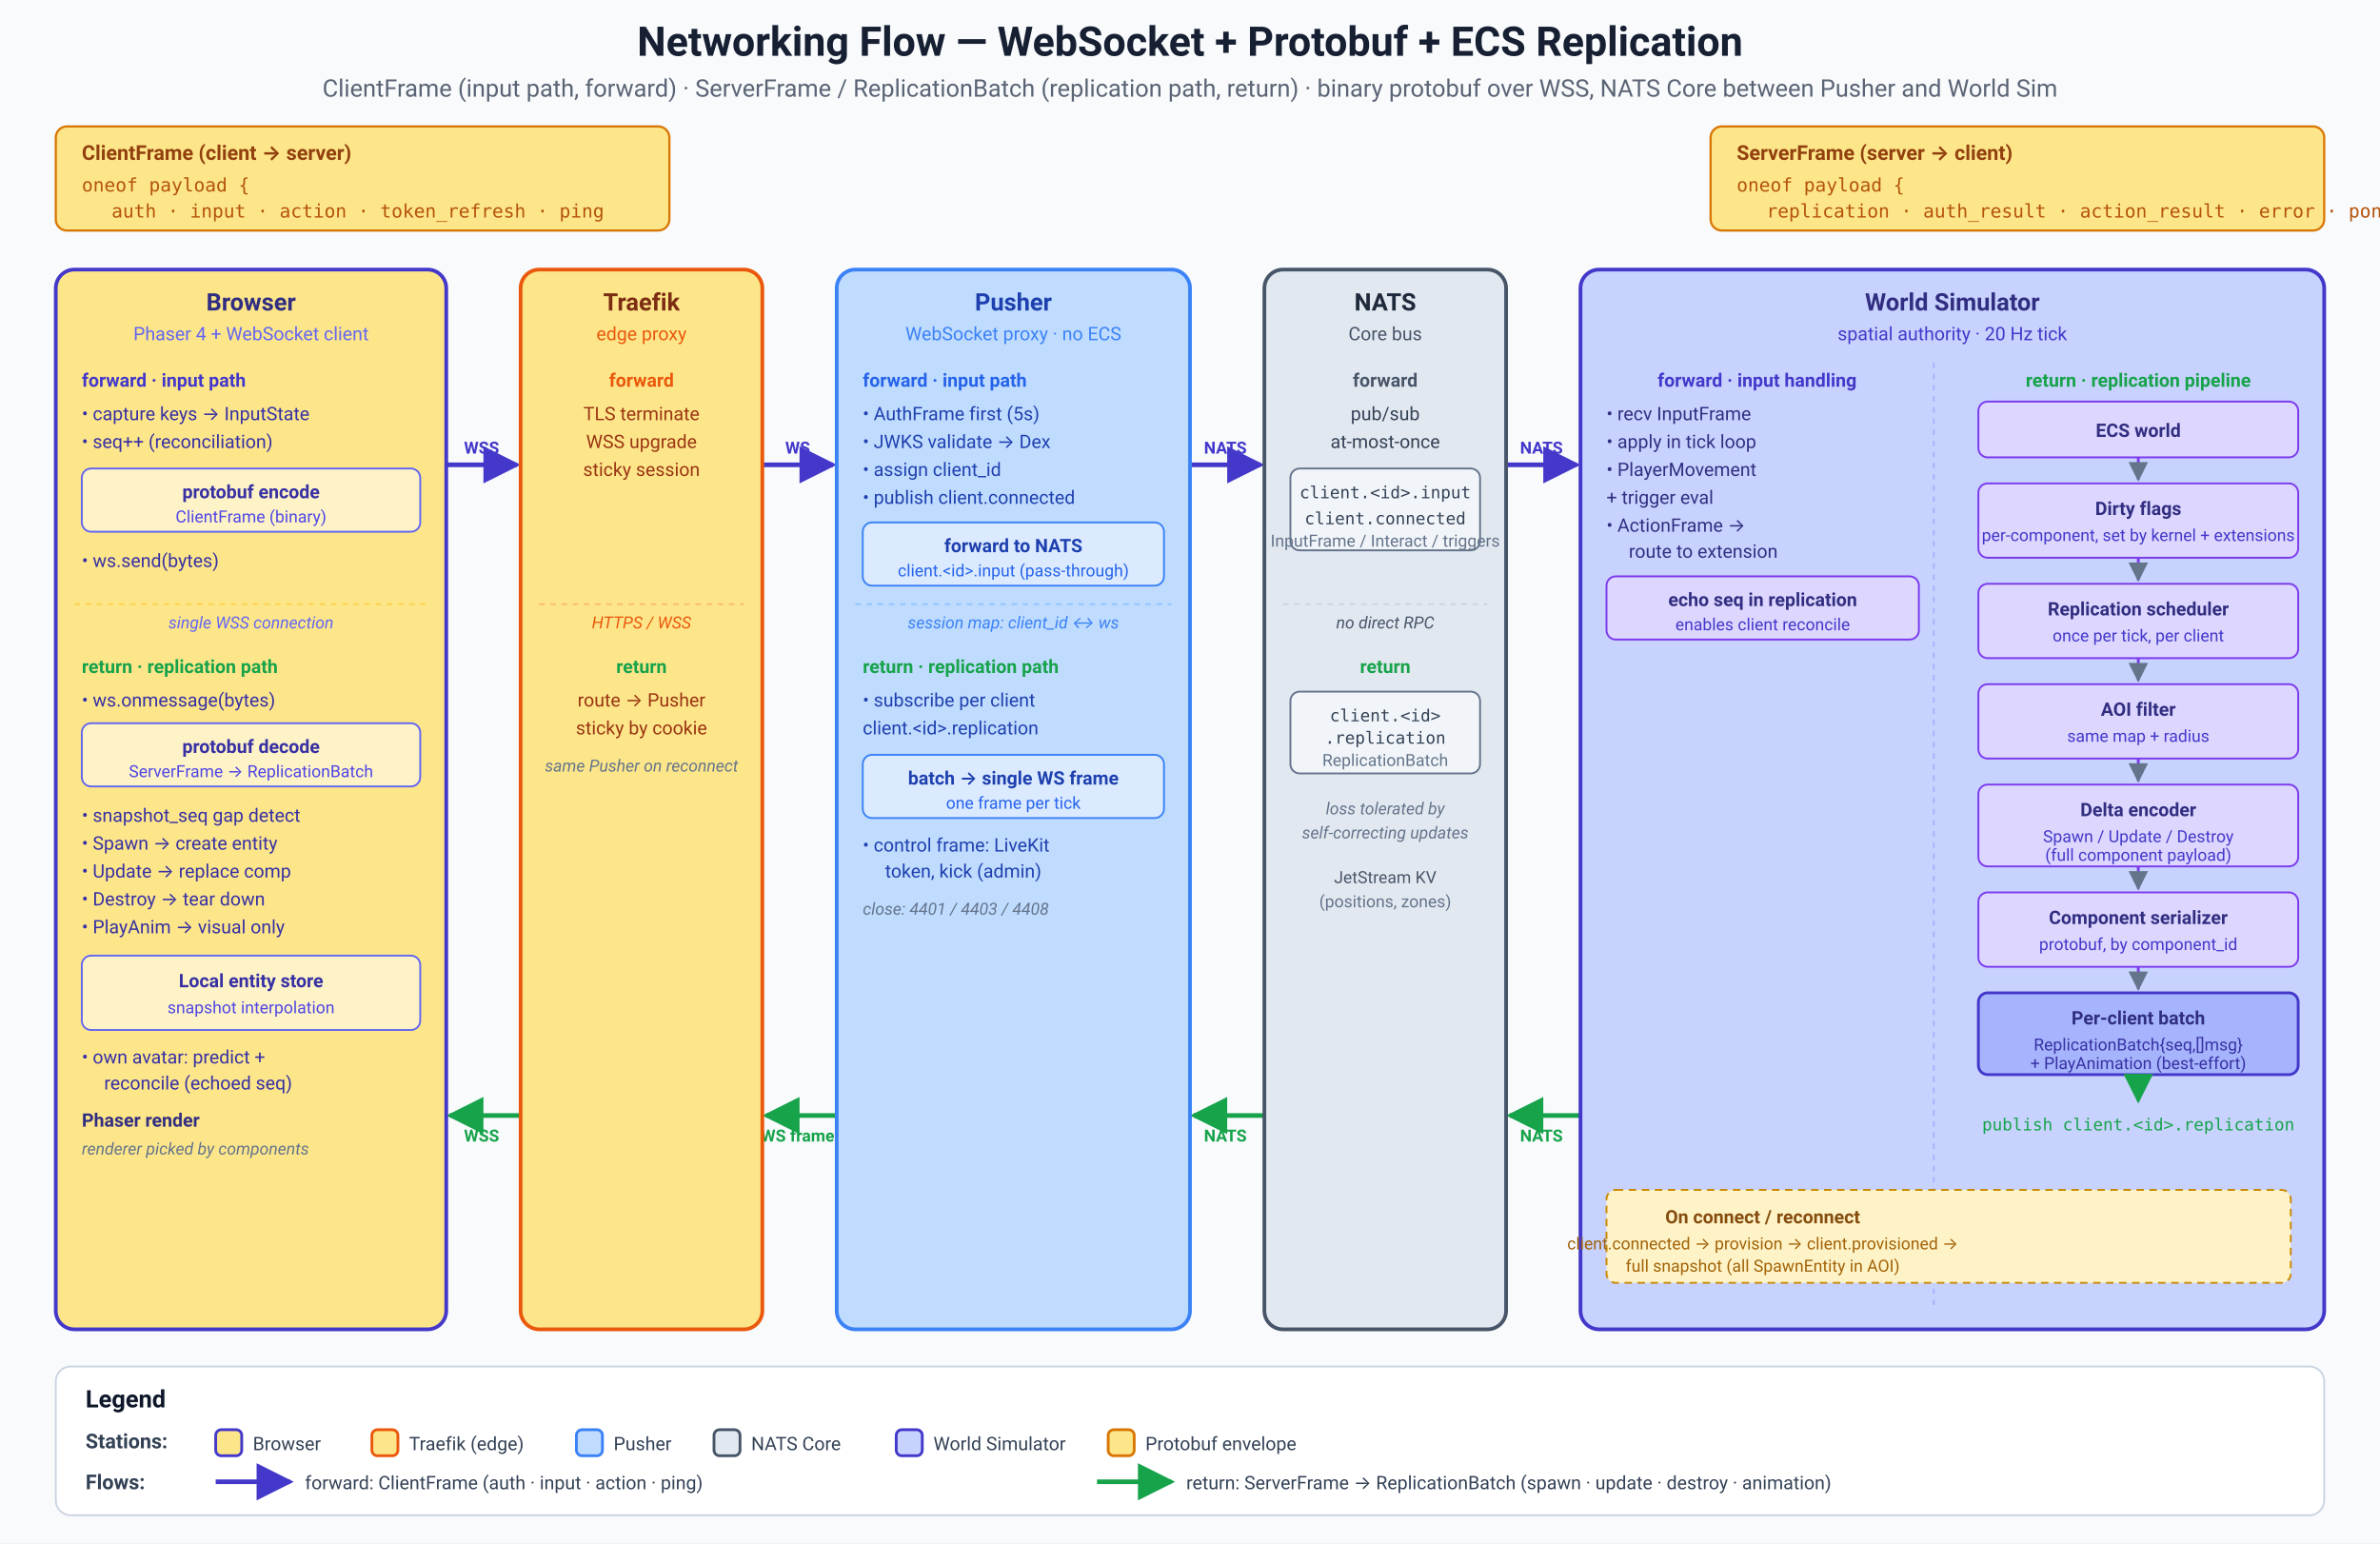
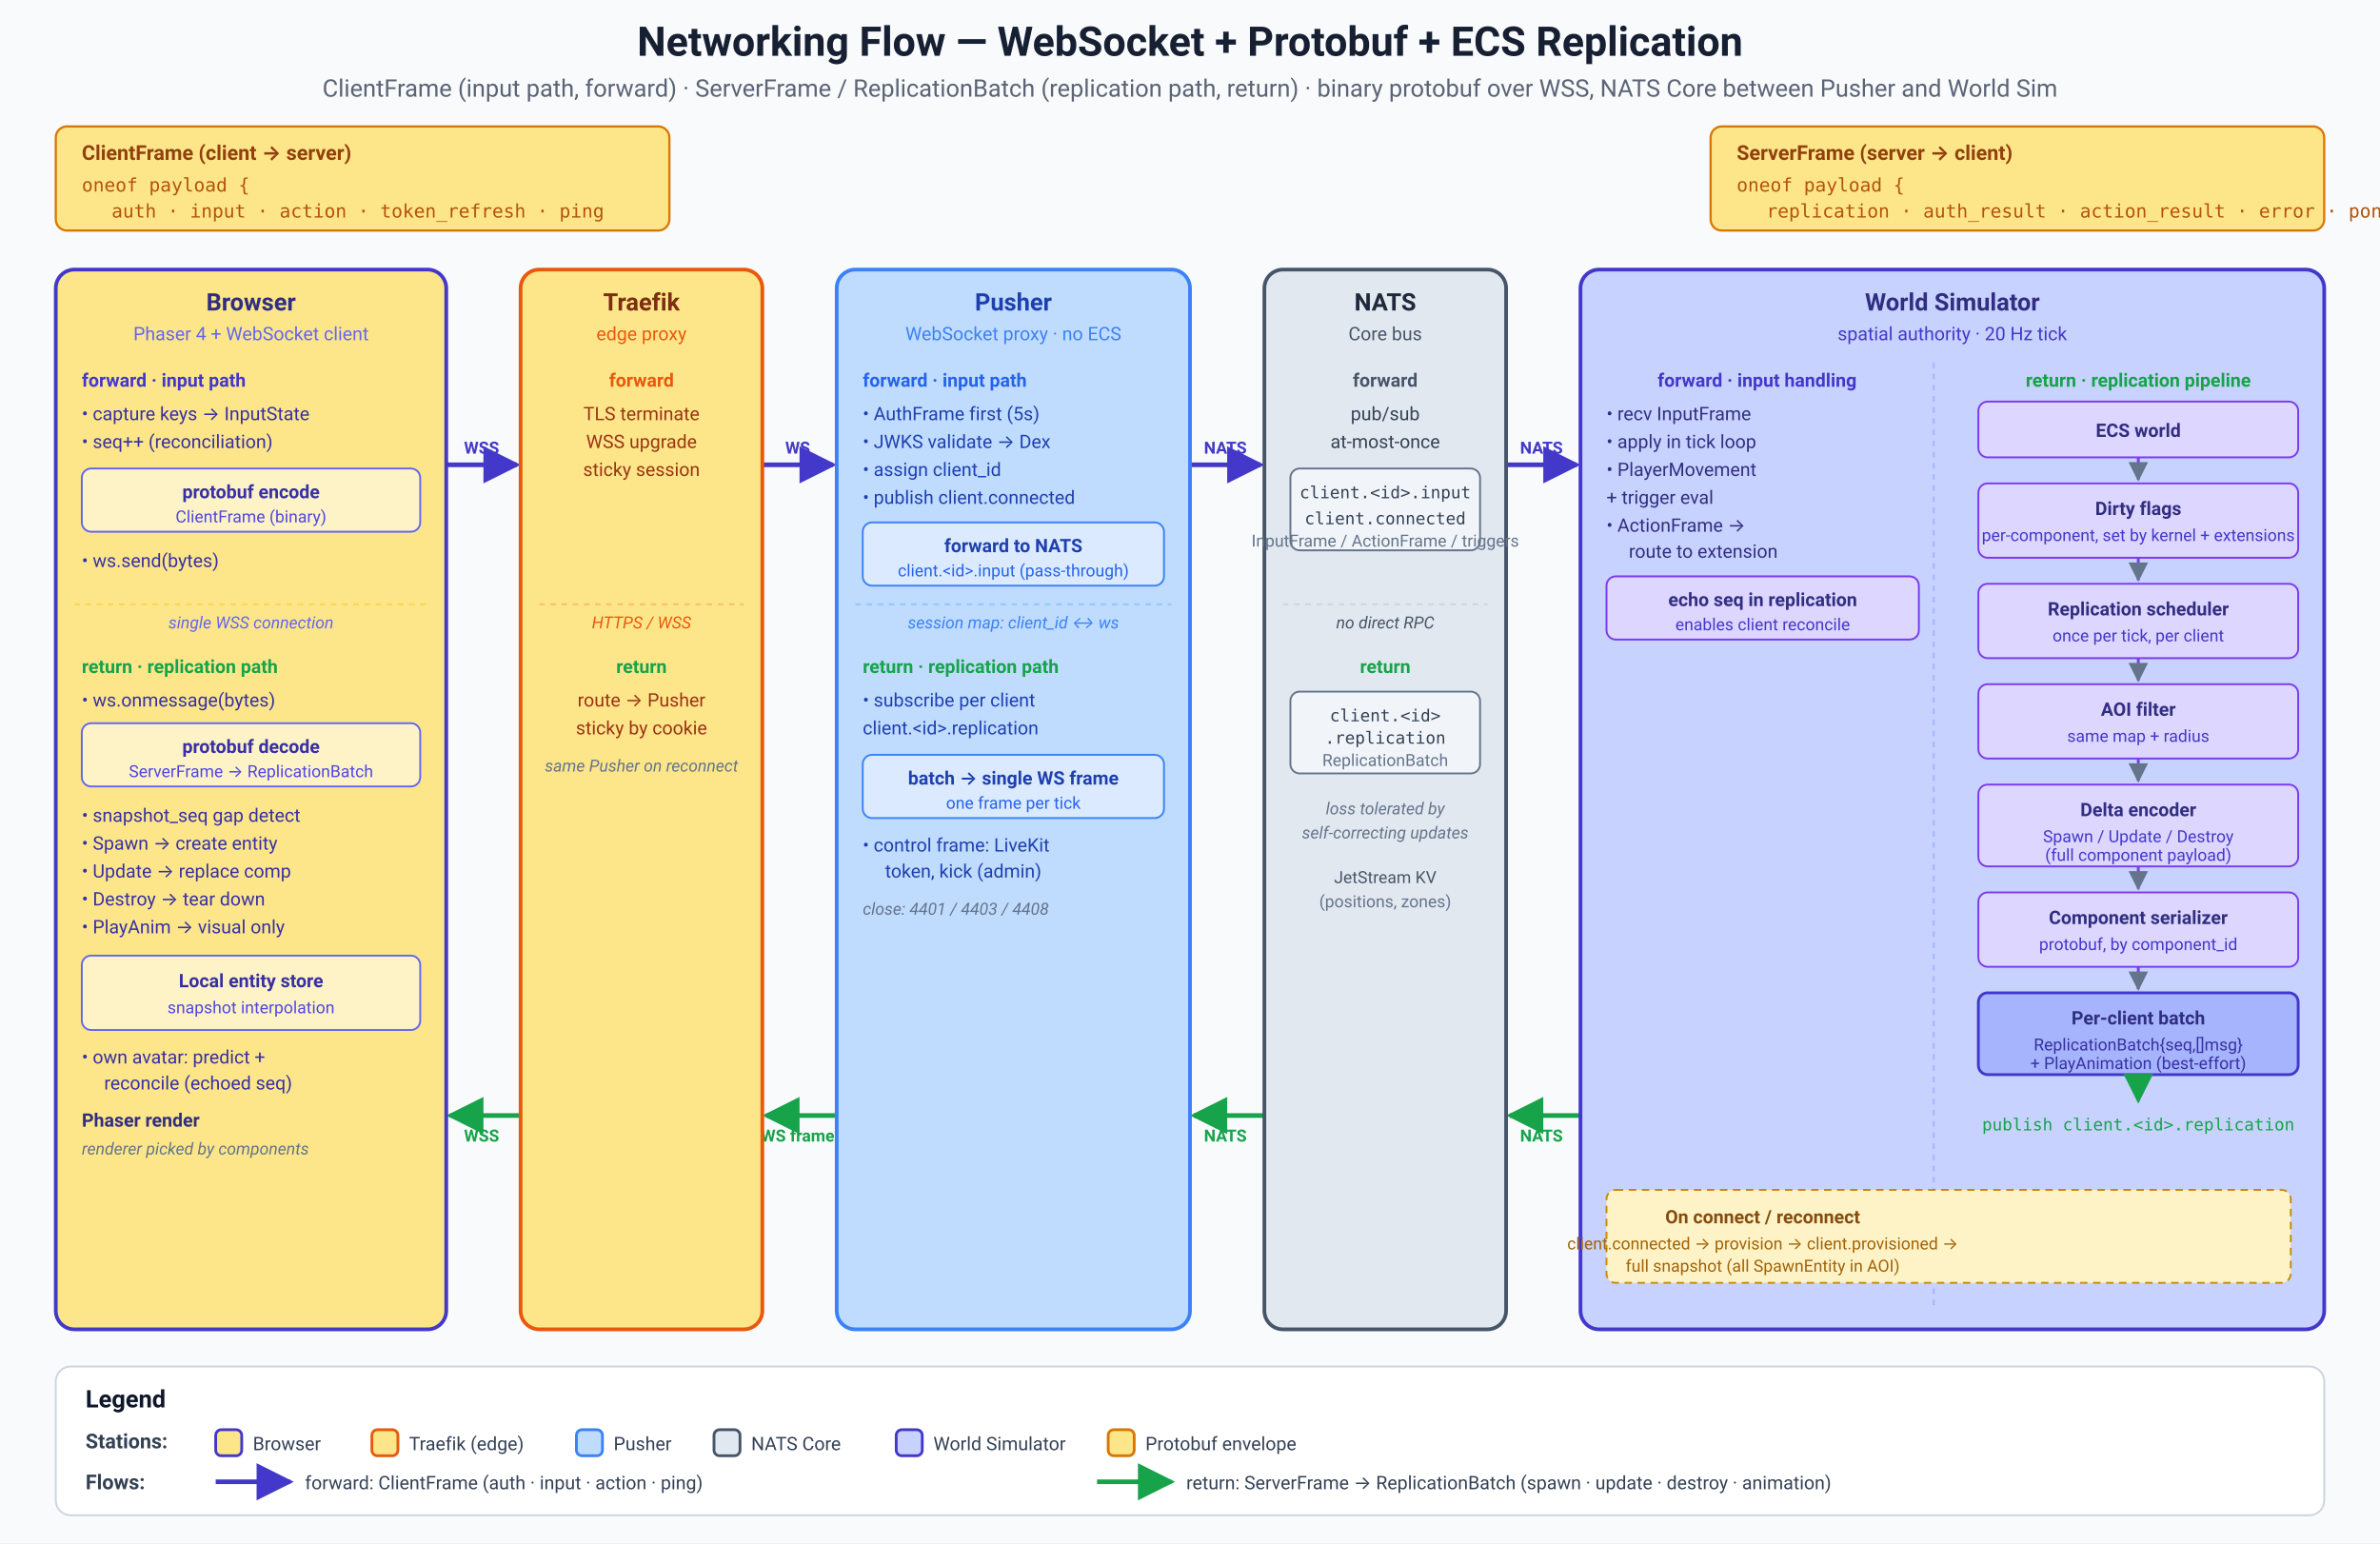
<svg xmlns="http://www.w3.org/2000/svg" width="100%" viewBox="0 0 1280 830" role="img" font-family="-apple-system, system-ui, 'Segoe UI', Roboto, sans-serif">
  <defs>
    <marker id="arr" viewBox="0 0 10 10" refX="9" refY="5" markerWidth="7" markerHeight="7" orient="auto-start-reverse">
      <path d="M0 0L10 5L0 10z" fill="#64748b" />
    </marker>
    <marker id="arr-indigo" viewBox="0 0 10 10" refX="9" refY="5" markerWidth="8" markerHeight="8" orient="auto-start-reverse">
      <path d="M0 0L10 5L0 10z" fill="#4338ca" />
    </marker>
    <marker id="arr-green" viewBox="0 0 10 10" refX="9" refY="5" markerWidth="8" markerHeight="8" orient="auto-start-reverse">
      <path d="M0 0L10 5L0 10z" fill="#16a34a" />
    </marker>
  </defs>
  <rect width="1280" height="830" fill="#f8fafc" />
  <text x="640" y="30" text-anchor="middle" font-size="22" font-weight="700" fill="#172033">Networking Flow — WebSocket + Protobuf + ECS Replication</text>
  <text x="640" y="52" text-anchor="middle" font-size="13" fill="#5b6475">ClientFrame (input path, forward) · ServerFrame / ReplicationBatch (replication path, return) · binary protobuf over WSS, NATS Core between Pusher and World Sim</text>
  <line x1="240" y1="250" x2="278" y2="250" stroke="#4338ca" stroke-width="2.5" marker-end="url(#arr-indigo)" />
  <line x1="410" y1="250" x2="448" y2="250" stroke="#4338ca" stroke-width="2.5" marker-end="url(#arr-indigo)" />
  <line x1="640" y1="250" x2="678" y2="250" stroke="#4338ca" stroke-width="2.5" marker-end="url(#arr-indigo)" />
  <line x1="810" y1="250" x2="848" y2="250" stroke="#4338ca" stroke-width="2.5" marker-end="url(#arr-indigo)" />
  <line x1="850" y1="600" x2="812" y2="600" stroke="#16a34a" stroke-width="2.5" marker-end="url(#arr-green)" />
  <line x1="680" y1="600" x2="642" y2="600" stroke="#16a34a" stroke-width="2.5" marker-end="url(#arr-green)" />
  <line x1="450" y1="600" x2="412" y2="600" stroke="#16a34a" stroke-width="2.5" marker-end="url(#arr-green)" />
  <line x1="280" y1="600" x2="242" y2="600" stroke="#16a34a" stroke-width="2.5" marker-end="url(#arr-green)" />
  <path d="M 1150 592 L 1150 600 L 850 600" fill="none" stroke="#16a34a" stroke-width="2.5" />
  <text x="259" y="244" text-anchor="middle" font-size="9" font-weight="600" fill="#4338ca">WSS</text>
  <text x="429" y="244" text-anchor="middle" font-size="9" font-weight="600" fill="#4338ca">WS</text>
  <text x="659" y="244" text-anchor="middle" font-size="9" font-weight="600" fill="#4338ca">NATS</text>
  <text x="829" y="244" text-anchor="middle" font-size="9" font-weight="600" fill="#4338ca">NATS</text>
  <text x="829" y="614" text-anchor="middle" font-size="9" font-weight="600" fill="#16a34a">NATS</text>
  <text x="659" y="614" text-anchor="middle" font-size="9" font-weight="600" fill="#16a34a">NATS</text>
  <text x="429" y="614" text-anchor="middle" font-size="9" font-weight="600" fill="#16a34a">WS frame</text>
  <text x="259" y="614" text-anchor="middle" font-size="9" font-weight="600" fill="#16a34a">WSS</text>
  <g>
    <rect x="30" y="68" width="330" height="56" rx="6" fill="#fde68a" stroke="#d97706" stroke-width="1.2" />
    <text x="44" y="86" font-size="11" font-weight="700" fill="#92400e">ClientFrame  (client → server)</text>
    <text x="44" y="103" font-size="10" fill="#b45309" font-family="ui-monospace, 'SF Mono', Menlo, monospace">oneof payload {</text>
    <text x="60" y="117" font-size="10" fill="#b45309" font-family="ui-monospace, 'SF Mono', Menlo, monospace">auth · input · action · token_refresh · ping</text>
  </g>
  <g>
    <rect x="920" y="68" width="330" height="56" rx="6" fill="#fde68a" stroke="#d97706" stroke-width="1.2" />
    <text x="934" y="86" font-size="11" font-weight="700" fill="#92400e">ServerFrame  (server → client)</text>
    <text x="934" y="103" font-size="10" fill="#b45309" font-family="ui-monospace, 'SF Mono', Menlo, monospace">oneof payload {</text>
    <text x="950" y="117" font-size="10" fill="#b45309" font-family="ui-monospace, 'SF Mono', Menlo, monospace">replication · auth_result · action_result · error · pong · control</text>
  </g>
  <g>
    <rect x="30" y="145" width="210" height="570" rx="10" fill="#fde68a" stroke="#4338ca" stroke-width="2" />
    <text x="135" y="167" text-anchor="middle" font-size="13" font-weight="700" fill="#312e81">Browser</text>
    <text x="135" y="183" text-anchor="middle" font-size="10" fill="#6366f1">Phaser 4 + WebSocket client</text>
    <text x="44" y="208" font-size="10" font-weight="600" fill="#4338ca">forward · input path</text>
    <text x="44" y="226" font-size="10" fill="#3730a3">• capture keys → InputState</text>
    <text x="44" y="241" font-size="10" fill="#3730a3">• seq++ (reconciliation)</text>
    <rect x="44" y="252" width="182" height="34" rx="5" fill="#fef3c7" stroke="#6366f1" stroke-width="1" />
    <text x="135" y="268" text-anchor="middle" font-size="10" font-weight="600" fill="#3730a3">protobuf encode</text>
    <text x="135" y="281" text-anchor="middle" font-size="9" fill="#4f46e5">ClientFrame (binary)</text>
    <text x="44" y="305" font-size="10" fill="#3730a3">• ws.send(bytes)</text>
    <line x1="40" y1="325" x2="230" y2="325" stroke="#fcd34d" stroke-width="1" stroke-dasharray="3 3" />
    <text x="135" y="338" text-anchor="middle" font-size="9" fill="#6366f1" font-style="italic">single WSS connection</text>
    <text x="44" y="362" font-size="10" font-weight="600" fill="#16a34a">return · replication path</text>
    <text x="44" y="380" font-size="10" fill="#3730a3">• ws.onmessage(bytes)</text>
    <rect x="44" y="389" width="182" height="34" rx="5" fill="#fef3c7" stroke="#6366f1" stroke-width="1" />
    <text x="135" y="405" text-anchor="middle" font-size="10" font-weight="600" fill="#3730a3">protobuf decode</text>
    <text x="135" y="418" text-anchor="middle" font-size="9" fill="#4f46e5">ServerFrame → ReplicationBatch</text>
    <text x="44" y="442" font-size="10" fill="#3730a3">• snapshot_seq gap detect</text>
    <text x="44" y="457" font-size="10" fill="#3730a3">• Spawn → create entity</text>
    <text x="44" y="472" font-size="10" fill="#3730a3">• Update → replace comp</text>
    <text x="44" y="487" font-size="10" fill="#3730a3">• Destroy → tear down</text>
    <text x="44" y="502" font-size="10" fill="#3730a3">• PlayAnim → visual only</text>
    <rect x="44" y="514" width="182" height="40" rx="5" fill="#fef3c7" stroke="#6366f1" stroke-width="1" />
    <text x="135" y="531" text-anchor="middle" font-size="10" font-weight="600" fill="#3730a3">Local entity store</text>
    <text x="135" y="545" text-anchor="middle" font-size="9" fill="#4f46e5">snapshot interpolation</text>
    <text x="44" y="572" font-size="10" fill="#3730a3">• own avatar: predict +</text>
    <text x="56" y="586" font-size="10" fill="#3730a3">reconcile (echoed seq)</text>
    <text x="44" y="606" font-size="10" font-weight="600" fill="#312e81">Phaser render</text>
    <text x="44" y="621" font-size="9" fill="#64748b" font-style="italic">renderer picked by components</text>
  </g>
  <g>
    <rect x="280" y="145" width="130" height="570" rx="10" fill="#fde68a" stroke="#ea580c" stroke-width="2" />
    <text x="345" y="167" text-anchor="middle" font-size="13" font-weight="700" fill="#7c2d12">Traefik</text>
    <text x="345" y="183" text-anchor="middle" font-size="10" fill="#ea580c">edge proxy</text>
    <text x="345" y="208" text-anchor="middle" font-size="10" font-weight="600" fill="#ea580c">forward</text>
    <text x="345" y="226" text-anchor="middle" font-size="10" fill="#9a3412">TLS terminate</text>
    <text x="345" y="241" text-anchor="middle" font-size="10" fill="#9a3412">WSS upgrade</text>
    <text x="345" y="256" text-anchor="middle" font-size="10" fill="#9a3412">sticky session</text>
    <line x1="290" y1="325" x2="400" y2="325" stroke="#fdba74" stroke-width="1" stroke-dasharray="3 3" />
    <text x="345" y="338" text-anchor="middle" font-size="9" fill="#ea580c" font-style="italic">HTTPS / WSS</text>
    <text x="345" y="362" text-anchor="middle" font-size="10" font-weight="600" fill="#16a34a">return</text>
    <text x="345" y="380" text-anchor="middle" font-size="10" fill="#9a3412">route → Pusher</text>
    <text x="345" y="395" text-anchor="middle" font-size="10" fill="#9a3412">sticky by cookie</text>
    <text x="345" y="415" text-anchor="middle" font-size="9" fill="#64748b" font-style="italic">same Pusher on reconnect</text>
  </g>
  <g>
    <rect x="450" y="145" width="190" height="570" rx="10" fill="#bfdbfe" stroke="#3b82f6" stroke-width="2" />
    <text x="545" y="167" text-anchor="middle" font-size="13" font-weight="700" fill="#1e40af">Pusher</text>
    <text x="545" y="183" text-anchor="middle" font-size="10" fill="#3b82f6">WebSocket proxy · no ECS</text>
    <text x="464" y="208" font-size="10" font-weight="600" fill="#2563eb">forward · input path</text>
    <text x="464" y="226" font-size="10" fill="#1e40af">• AuthFrame first (5s)</text>
    <text x="464" y="241" font-size="10" fill="#1e40af">• JWKS validate → Dex</text>
    <text x="464" y="256" font-size="10" fill="#1e40af">• assign client_id</text>
    <text x="464" y="271" font-size="10" fill="#1e40af">• publish client.connected</text>
    <rect x="464" y="281" width="162" height="34" rx="5" fill="#dbeafe" stroke="#3b82f6" stroke-width="1" />
    <text x="545" y="297" text-anchor="middle" font-size="10" font-weight="600" fill="#1e40af">forward to NATS</text>
    <text x="545" y="310" text-anchor="middle" font-size="9" fill="#2563eb">client.&lt;id&gt;.input  (pass-through)</text>
    <line x1="460" y1="325" x2="630" y2="325" stroke="#93c5fd" stroke-width="1" stroke-dasharray="3 3" />
    <text x="545" y="338" text-anchor="middle" font-size="9" fill="#3b82f6" font-style="italic">session map: client_id ↔ ws</text>
    <text x="464" y="362" font-size="10" font-weight="600" fill="#16a34a">return · replication path</text>
    <text x="464" y="380" font-size="10" fill="#1e40af">• subscribe per client</text>
    <text x="464" y="395" font-size="10" fill="#1e40af">  client.&lt;id&gt;.replication</text>
    <rect x="464" y="406" width="162" height="34" rx="5" fill="#dbeafe" stroke="#3b82f6" stroke-width="1" />
    <text x="545" y="422" text-anchor="middle" font-size="10" font-weight="600" fill="#1e40af">batch → single WS frame</text>
    <text x="545" y="435" text-anchor="middle" font-size="9" fill="#2563eb">one frame per tick</text>
    <text x="464" y="458" font-size="10" fill="#1e40af">• control frame: LiveKit</text>
    <text x="476" y="472" font-size="10" fill="#1e40af">token, kick (admin)</text>
    <text x="464" y="492" font-size="9" fill="#64748b" font-style="italic">close: 4401 / 4403 / 4408</text>
  </g>
  <g>
    <rect x="680" y="145" width="130" height="570" rx="10" fill="#e2e8f0" stroke="#475569" stroke-width="2" />
    <text x="745" y="167" text-anchor="middle" font-size="13" font-weight="700" fill="#1e293b">NATS</text>
    <text x="745" y="183" text-anchor="middle" font-size="10" fill="#475569">Core bus</text>
    <text x="745" y="208" text-anchor="middle" font-size="10" font-weight="600" fill="#475569">forward</text>
    <text x="745" y="226" text-anchor="middle" font-size="10" fill="#334155">pub/sub</text>
    <text x="745" y="241" text-anchor="middle" font-size="10" fill="#334155">at-most-once</text>
    <rect x="694" y="252" width="102" height="44" rx="5" fill="#f1f5f9" stroke="#64748b" stroke-width="1" />
    <text x="745" y="268" text-anchor="middle" font-size="9" font-family="ui-monospace, monospace" fill="#334155">client.&lt;id&gt;.input</text>
    <text x="745" y="282" text-anchor="middle" font-size="9" font-family="ui-monospace, monospace" fill="#334155">client.connected</text>
-     <text x="745" y="294" text-anchor="middle" font-size="9" fill="#64748b">InputFrame / Interact / triggers</text>
+     <text x="745" y="294" text-anchor="middle" font-size="9" fill="#64748b">InputFrame / ActionFrame / triggers</text>
    <line x1="690" y1="325" x2="800" y2="325" stroke="#cbd5e1" stroke-width="1" stroke-dasharray="3 3" />
    <text x="745" y="338" text-anchor="middle" font-size="9" fill="#475569" font-style="italic">no direct RPC</text>
    <text x="745" y="362" text-anchor="middle" font-size="10" font-weight="600" fill="#16a34a">return</text>
    <rect x="694" y="372" width="102" height="44" rx="5" fill="#f1f5f9" stroke="#64748b" stroke-width="1" />
    <text x="745" y="388" text-anchor="middle" font-size="9" font-family="ui-monospace, monospace" fill="#334155">client.&lt;id&gt;</text>
    <text x="745" y="400" text-anchor="middle" font-size="9" font-family="ui-monospace, monospace" fill="#334155">.replication</text>
    <text x="745" y="412" text-anchor="middle" font-size="9" fill="#64748b">ReplicationBatch</text>
    <text x="745" y="438" text-anchor="middle" font-size="9" fill="#64748b" font-style="italic">loss tolerated by</text>
    <text x="745" y="451" text-anchor="middle" font-size="9" fill="#64748b" font-style="italic">self-correcting updates</text>
    <text x="745" y="475" text-anchor="middle" font-size="9" fill="#475569">JetStream KV</text>
    <text x="745" y="488" text-anchor="middle" font-size="9" fill="#64748b">(positions, zones)</text>
  </g>
  <g>
    <rect x="850" y="145" width="400" height="570" rx="10" fill="#c7d2fe" stroke="#4338ca" stroke-width="2" />
    <text x="1050" y="167" text-anchor="middle" font-size="13" font-weight="700" fill="#312e81">World Simulator</text>
    <text x="1050" y="183" text-anchor="middle" font-size="10" fill="#4338ca">spatial authority · 20 Hz tick</text>
    <line x1="1040" y1="195" x2="1040" y2="705" stroke="#a5b4fc" stroke-width="1" stroke-dasharray="3 3" />
    <text x="945" y="208" text-anchor="middle" font-size="10" font-weight="600" fill="#4338ca">forward · input handling</text>
    <text x="864" y="226" font-size="10" fill="#312e81">• recv InputFrame</text>
    <text x="864" y="241" font-size="10" fill="#312e81">• apply in tick loop</text>
    <text x="864" y="256" font-size="10" fill="#312e81">• PlayerMovement</text>
    <text x="864" y="271" font-size="10" fill="#312e81">  + trigger eval</text>
    <text x="864" y="286" font-size="10" fill="#312e81">• ActionFrame →</text>
    <text x="876" y="300" font-size="10" fill="#312e81">  route to extension</text>
    <rect x="864" y="310" width="168" height="34" rx="5" fill="#ddd6fe" stroke="#7c3aed" stroke-width="1" />
    <text x="948" y="326" text-anchor="middle" font-size="10" font-weight="600" fill="#312e81">echo seq in replication</text>
    <text x="948" y="339" text-anchor="middle" font-size="9" fill="#4338ca">enables client reconcile</text>
    <text x="1150" y="208" text-anchor="middle" font-size="10" font-weight="600" fill="#16a34a">return · replication pipeline</text>
    <rect x="1064" y="216" width="172" height="30" rx="5" fill="#ddd6fe" stroke="#7c3aed" stroke-width="1" />
    <text x="1150" y="235" text-anchor="middle" font-size="10" font-weight="600" fill="#312e81">ECS world</text>
    <line x1="1150" y1="246" x2="1150" y2="258" stroke="#7c3aed" stroke-width="1.5" marker-end="url(#arr)" />
    <rect x="1064" y="260" width="172" height="40" rx="5" fill="#ddd6fe" stroke="#7c3aed" stroke-width="1" />
    <text x="1150" y="277" text-anchor="middle" font-size="10" font-weight="600" fill="#312e81">Dirty flags</text>
    <text x="1150" y="291" text-anchor="middle" font-size="9" fill="#4338ca">per-component, set by kernel + extensions</text>
    <line x1="1150" y1="300" x2="1150" y2="312" stroke="#7c3aed" stroke-width="1.5" marker-end="url(#arr)" />
    <rect x="1064" y="314" width="172" height="40" rx="5" fill="#ddd6fe" stroke="#7c3aed" stroke-width="1" />
    <text x="1150" y="331" text-anchor="middle" font-size="10" font-weight="600" fill="#312e81">Replication scheduler</text>
    <text x="1150" y="345" text-anchor="middle" font-size="9" fill="#4338ca">once per tick, per client</text>
    <line x1="1150" y1="354" x2="1150" y2="366" stroke="#7c3aed" stroke-width="1.5" marker-end="url(#arr)" />
    <rect x="1064" y="368" width="172" height="40" rx="5" fill="#ddd6fe" stroke="#7c3aed" stroke-width="1" />
    <text x="1150" y="385" text-anchor="middle" font-size="10" font-weight="600" fill="#312e81">AOI filter</text>
    <text x="1150" y="399" text-anchor="middle" font-size="9" fill="#4338ca">same map + radius</text>
    <line x1="1150" y1="408" x2="1150" y2="420" stroke="#7c3aed" stroke-width="1.5" marker-end="url(#arr)" />
    <rect x="1064" y="422" width="172" height="44" rx="5" fill="#ddd6fe" stroke="#7c3aed" stroke-width="1" />
    <text x="1150" y="439" text-anchor="middle" font-size="10" font-weight="600" fill="#312e81">Delta encoder</text>
    <text x="1150" y="453" text-anchor="middle" font-size="9" fill="#4338ca">Spawn / Update / Destroy</text>
    <text x="1150" y="463" text-anchor="middle" font-size="9" fill="#4338ca">(full component payload)</text>
    <line x1="1150" y1="466" x2="1150" y2="478" stroke="#7c3aed" stroke-width="1.5" marker-end="url(#arr)" />
    <rect x="1064" y="480" width="172" height="40" rx="5" fill="#ddd6fe" stroke="#7c3aed" stroke-width="1" />
    <text x="1150" y="497" text-anchor="middle" font-size="10" font-weight="600" fill="#312e81">Component serializer</text>
    <text x="1150" y="511" text-anchor="middle" font-size="9" fill="#4338ca">protobuf, by component_id</text>
    <line x1="1150" y1="520" x2="1150" y2="532" stroke="#7c3aed" stroke-width="1.5" marker-end="url(#arr)" />
    <rect x="1064" y="534" width="172" height="44" rx="5" fill="#a5b4fc" stroke="#4338ca" stroke-width="1.5" />
    <text x="1150" y="551" text-anchor="middle" font-size="10" font-weight="700" fill="#312e81">Per-client batch</text>
    <text x="1150" y="565" text-anchor="middle" font-size="9" fill="#3730a3">ReplicationBatch{seq,[]msg}</text>
    <text x="1150" y="575" text-anchor="middle" font-size="9" fill="#3730a3">+ PlayAnimation (best-effort)</text>
    <line x1="1150" y1="578" x2="1150" y2="592" stroke="#16a34a" stroke-width="2" marker-end="url(#arr-green)" />
    <text x="1150" y="608" text-anchor="middle" font-size="9" font-family="ui-monospace, monospace" fill="#16a34a">publish client.&lt;id&gt;.replication</text>
    <rect x="864" y="640" width="368" height="50" rx="5" fill="#fef3c7" stroke="#ca8a04" stroke-width="1" stroke-dasharray="4 3" />
    <text x="948" y="658" text-anchor="middle" font-size="10" font-weight="600" fill="#854d0e">On connect / reconnect</text>
    <text x="948" y="672" text-anchor="middle" font-size="9" fill="#a16207">client.connected → provision → client.provisioned →</text>
    <text x="948" y="684" text-anchor="middle" font-size="9" fill="#a16207">full snapshot (all SpawnEntity in AOI)</text>
  </g>
  <g transform="translate(30, 735)">
    <rect x="0" y="0" width="1220" height="80" rx="8" fill="#ffffff" stroke="#cbd5e1" stroke-width="1" />
    <text x="16" y="22" font-size="13" font-weight="700" fill="#0f172a">Legend</text>
    <text x="16" y="44" font-size="11" font-weight="600" fill="#334155">Stations:</text>
    <rect x="86" y="34" width="14" height="14" rx="3" fill="#fde68a" stroke="#4338ca" stroke-width="1.5" />
    <text x="106" y="45" font-size="10" fill="#334155">Browser</text>
    <rect x="170" y="34" width="14" height="14" rx="3" fill="#fde68a" stroke="#ea580c" stroke-width="1.5" />
    <text x="190" y="45" font-size="10" fill="#334155">Traefik (edge)</text>
    <rect x="280" y="34" width="14" height="14" rx="3" fill="#bfdbfe" stroke="#3b82f6" stroke-width="1.5" />
    <text x="300" y="45" font-size="10" fill="#334155">Pusher</text>
    <rect x="354" y="34" width="14" height="14" rx="3" fill="#e2e8f0" stroke="#475569" stroke-width="1.5" />
    <text x="374" y="45" font-size="10" fill="#334155">NATS Core</text>
    <rect x="452" y="34" width="14" height="14" rx="3" fill="#c7d2fe" stroke="#4338ca" stroke-width="1.5" />
    <text x="472" y="45" font-size="10" fill="#334155">World Simulator</text>
    <rect x="566" y="34" width="14" height="14" rx="3" fill="#fde68a" stroke="#d97706" stroke-width="1.5" />
    <text x="586" y="45" font-size="10" fill="#334155">Protobuf envelope</text>
    <text x="16" y="66" font-size="11" font-weight="600" fill="#334155">Flows:</text>
    <line x1="86" y1="62" x2="126" y2="62" stroke="#4338ca" stroke-width="2.5" marker-end="url(#arr-indigo)" />
    <text x="134" y="66" font-size="10" fill="#334155">forward: ClientFrame (auth · input · action · ping)</text>
    <line x1="560" y1="62" x2="600" y2="62" stroke="#16a34a" stroke-width="2.5" marker-end="url(#arr-green)" />
    <text x="608" y="66" font-size="10" fill="#334155">return: ServerFrame → ReplicationBatch (spawn · update · destroy · animation)</text>
  </g>
</svg>
